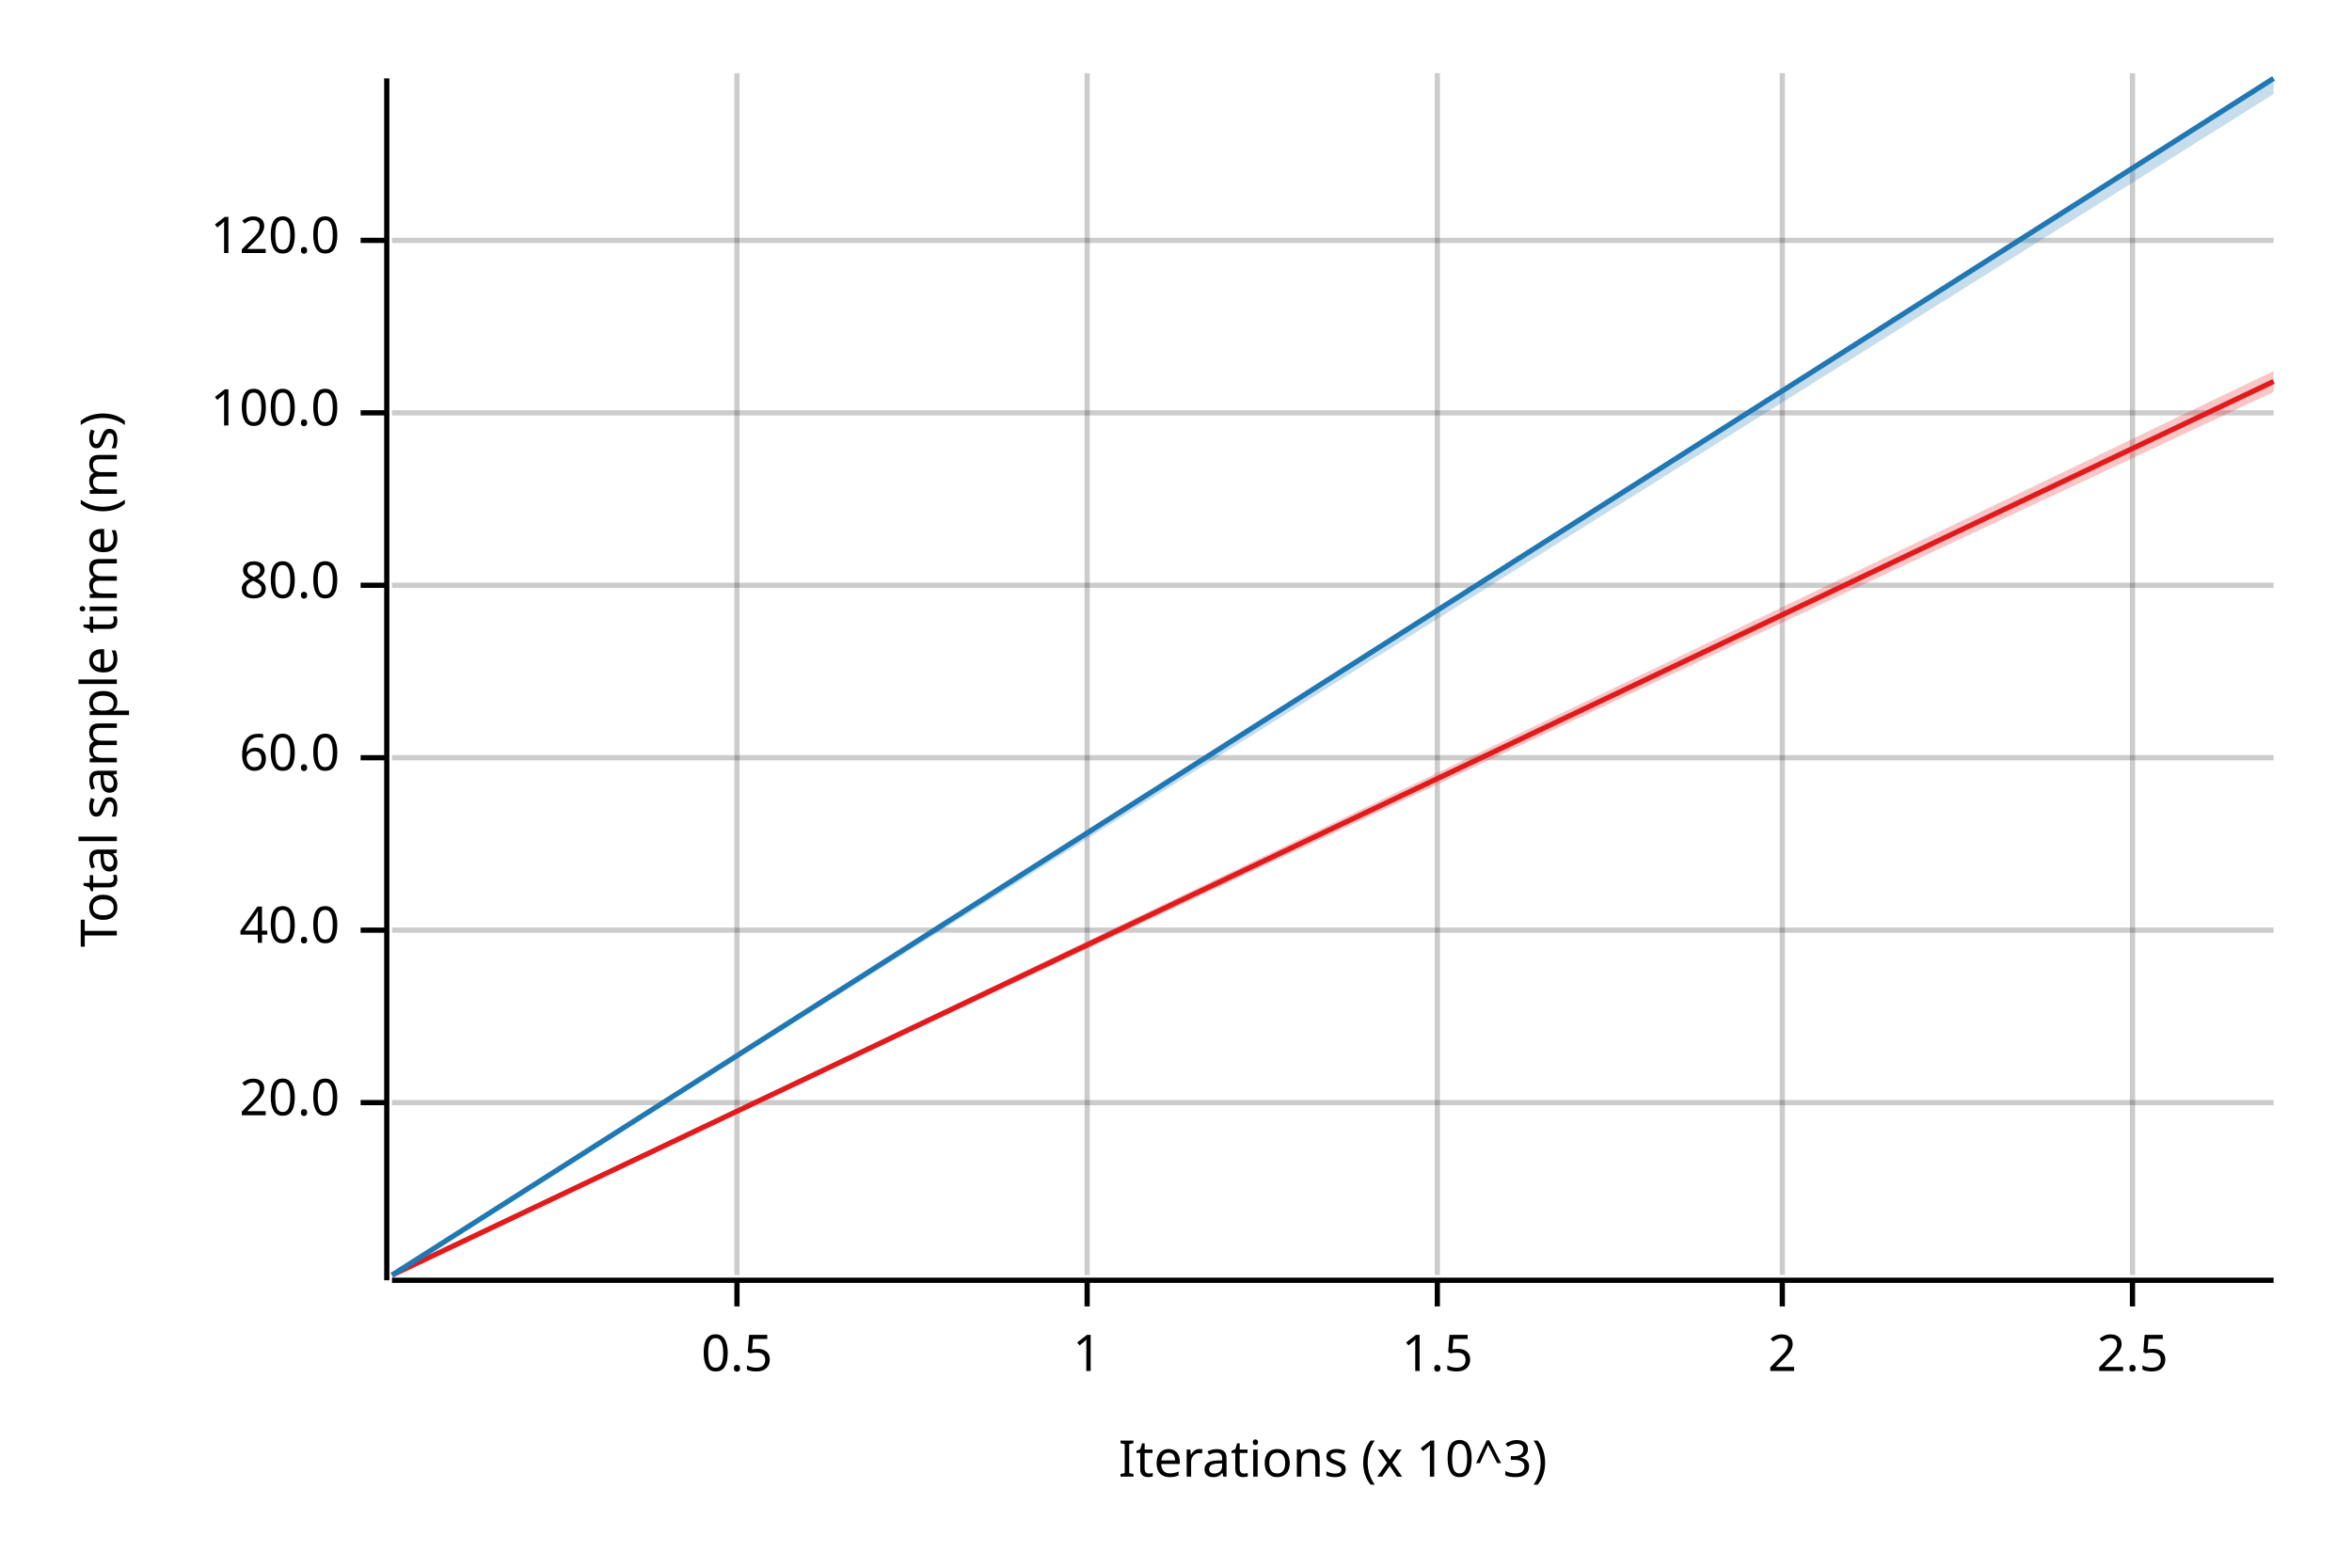
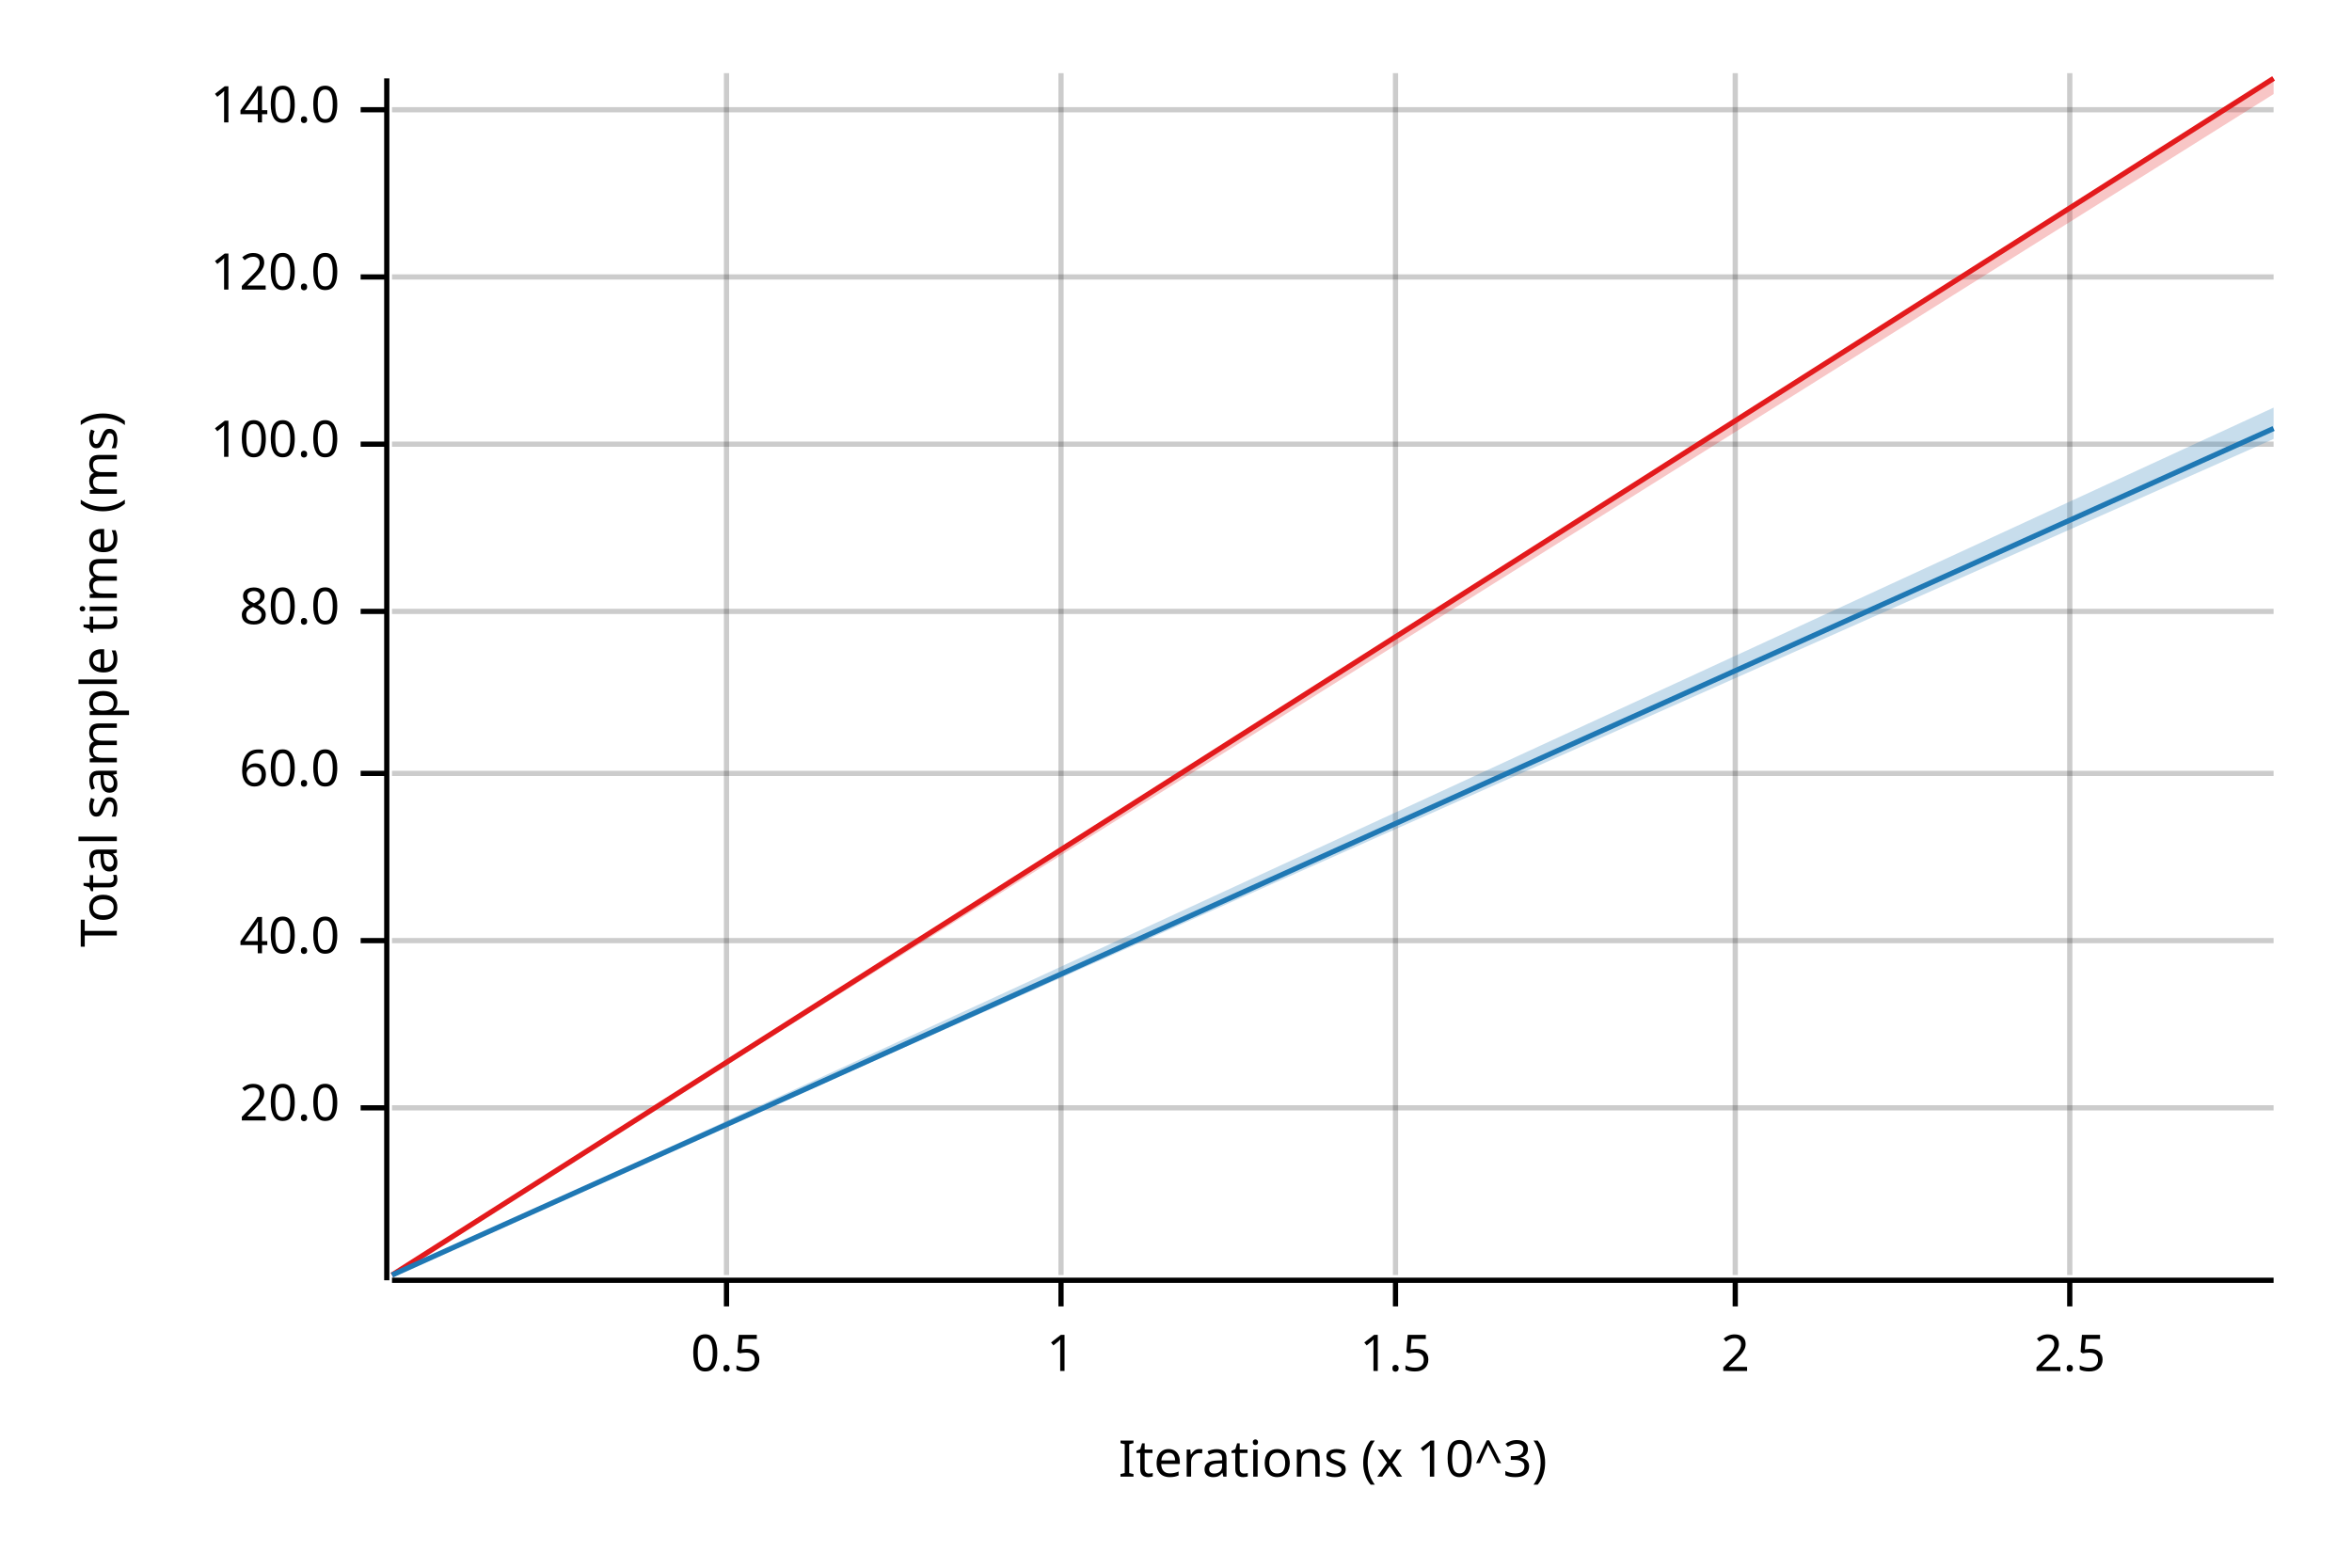
<svg xmlns="http://www.w3.org/2000/svg" width="450" height="300" viewBox="0 0 450 300">
  <text x="15" y="130" dy="0.76em" text-anchor="middle" font-family="sans-serif" font-size="9.677" opacity="1" fill="#000000" transform="rotate(270, 15, 130)">
Total sample time (ms)
</text>
  <text x="255" y="285" dy="-0.5ex" text-anchor="middle" font-family="sans-serif" font-size="9.677" opacity="1" fill="#000000">
Iterations (x 10^3)
</text>
-   <line opacity="0.2" stroke="#000000" stroke-width="1" x1="141" y1="244" x2="141" y2="14" />
-   <line opacity="0.2" stroke="#000000" stroke-width="1" x1="208" y1="244" x2="208" y2="14" />
-   <line opacity="0.2" stroke="#000000" stroke-width="1" x1="275" y1="244" x2="275" y2="14" />
-   <line opacity="0.2" stroke="#000000" stroke-width="1" x1="341" y1="244" x2="341" y2="14" />
-   <line opacity="0.2" stroke="#000000" stroke-width="1" x1="408" y1="244" x2="408" y2="14" />
-   <line opacity="0.2" stroke="#000000" stroke-width="1" x1="75" y1="211" x2="435" y2="211" />
-   <line opacity="0.2" stroke="#000000" stroke-width="1" x1="75" y1="178" x2="435" y2="178" />
-   <line opacity="0.2" stroke="#000000" stroke-width="1" x1="75" y1="145" x2="435" y2="145" />
-   <line opacity="0.2" stroke="#000000" stroke-width="1" x1="75" y1="112" x2="435" y2="112" />
-   <line opacity="0.2" stroke="#000000" stroke-width="1" x1="75" y1="79" x2="435" y2="79" />
-   <line opacity="0.2" stroke="#000000" stroke-width="1" x1="75" y1="46" x2="435" y2="46" />
+   <line opacity="0.2" stroke="#000000" stroke-width="1" x1="139" y1="244" x2="139" y2="14" />
+   <line opacity="0.2" stroke="#000000" stroke-width="1" x1="203" y1="244" x2="203" y2="14" />
+   <line opacity="0.2" stroke="#000000" stroke-width="1" x1="267" y1="244" x2="267" y2="14" />
+   <line opacity="0.2" stroke="#000000" stroke-width="1" x1="332" y1="244" x2="332" y2="14" />
+   <line opacity="0.2" stroke="#000000" stroke-width="1" x1="396" y1="244" x2="396" y2="14" />
+   <line opacity="0.2" stroke="#000000" stroke-width="1" x1="75" y1="212" x2="435" y2="212" />
+   <line opacity="0.2" stroke="#000000" stroke-width="1" x1="75" y1="180" x2="435" y2="180" />
+   <line opacity="0.2" stroke="#000000" stroke-width="1" x1="75" y1="148" x2="435" y2="148" />
+   <line opacity="0.2" stroke="#000000" stroke-width="1" x1="75" y1="117" x2="435" y2="117" />
+   <line opacity="0.2" stroke="#000000" stroke-width="1" x1="75" y1="85" x2="435" y2="85" />
+   <line opacity="0.2" stroke="#000000" stroke-width="1" x1="75" y1="53" x2="435" y2="53" />
+   <line opacity="0.2" stroke="#000000" stroke-width="1" x1="75" y1="21" x2="435" y2="21" />
  <polyline fill="none" opacity="1" stroke="#000000" stroke-width="1" points="74,15 74,245 " />
-   <text x="65" y="211" dy="0.5ex" text-anchor="end" font-family="sans-serif" font-size="9.677" opacity="1" fill="#000000">
+   <text x="65" y="212" dy="0.5ex" text-anchor="end" font-family="sans-serif" font-size="9.677" opacity="1" fill="#000000">
20.0
</text>
-   <polyline fill="none" opacity="1" stroke="#000000" stroke-width="1" points="69,211 74,211 " />
-   <text x="65" y="178" dy="0.5ex" text-anchor="end" font-family="sans-serif" font-size="9.677" opacity="1" fill="#000000">
+   <polyline fill="none" opacity="1" stroke="#000000" stroke-width="1" points="69,212 74,212 " />
+   <text x="65" y="180" dy="0.5ex" text-anchor="end" font-family="sans-serif" font-size="9.677" opacity="1" fill="#000000">
40.0
</text>
-   <polyline fill="none" opacity="1" stroke="#000000" stroke-width="1" points="69,178 74,178 " />
-   <text x="65" y="145" dy="0.5ex" text-anchor="end" font-family="sans-serif" font-size="9.677" opacity="1" fill="#000000">
+   <polyline fill="none" opacity="1" stroke="#000000" stroke-width="1" points="69,180 74,180 " />
+   <text x="65" y="148" dy="0.5ex" text-anchor="end" font-family="sans-serif" font-size="9.677" opacity="1" fill="#000000">
60.0
</text>
-   <polyline fill="none" opacity="1" stroke="#000000" stroke-width="1" points="69,145 74,145 " />
-   <text x="65" y="112" dy="0.5ex" text-anchor="end" font-family="sans-serif" font-size="9.677" opacity="1" fill="#000000">
+   <polyline fill="none" opacity="1" stroke="#000000" stroke-width="1" points="69,148 74,148 " />
+   <text x="65" y="117" dy="0.5ex" text-anchor="end" font-family="sans-serif" font-size="9.677" opacity="1" fill="#000000">
80.0
</text>
-   <polyline fill="none" opacity="1" stroke="#000000" stroke-width="1" points="69,112 74,112 " />
-   <text x="65" y="79" dy="0.5ex" text-anchor="end" font-family="sans-serif" font-size="9.677" opacity="1" fill="#000000">
+   <polyline fill="none" opacity="1" stroke="#000000" stroke-width="1" points="69,117 74,117 " />
+   <text x="65" y="85" dy="0.5ex" text-anchor="end" font-family="sans-serif" font-size="9.677" opacity="1" fill="#000000">
100.0
</text>
-   <polyline fill="none" opacity="1" stroke="#000000" stroke-width="1" points="69,79 74,79 " />
-   <text x="65" y="46" dy="0.5ex" text-anchor="end" font-family="sans-serif" font-size="9.677" opacity="1" fill="#000000">
+   <polyline fill="none" opacity="1" stroke="#000000" stroke-width="1" points="69,85 74,85 " />
+   <text x="65" y="53" dy="0.5ex" text-anchor="end" font-family="sans-serif" font-size="9.677" opacity="1" fill="#000000">
120.0
</text>
-   <polyline fill="none" opacity="1" stroke="#000000" stroke-width="1" points="69,46 74,46 " />
+   <polyline fill="none" opacity="1" stroke="#000000" stroke-width="1" points="69,53 74,53 " />
+   <text x="65" y="21" dy="0.5ex" text-anchor="end" font-family="sans-serif" font-size="9.677" opacity="1" fill="#000000">
+ 140.0
+ </text>
+   <polyline fill="none" opacity="1" stroke="#000000" stroke-width="1" points="69,21 74,21 " />
  <polyline fill="none" opacity="1" stroke="#000000" stroke-width="1" points="75,245 435,245 " />
-   <text x="141" y="255" dy="0.76em" text-anchor="middle" font-family="sans-serif" font-size="9.677" opacity="1" fill="#000000">
+   <text x="139" y="255" dy="0.76em" text-anchor="middle" font-family="sans-serif" font-size="9.677" opacity="1" fill="#000000">
0.5
</text>
-   <polyline fill="none" opacity="1" stroke="#000000" stroke-width="1" points="141,245 141,250 " />
-   <text x="208" y="255" dy="0.76em" text-anchor="middle" font-family="sans-serif" font-size="9.677" opacity="1" fill="#000000">
+   <polyline fill="none" opacity="1" stroke="#000000" stroke-width="1" points="139,245 139,250 " />
+   <text x="203" y="255" dy="0.76em" text-anchor="middle" font-family="sans-serif" font-size="9.677" opacity="1" fill="#000000">
1
</text>
-   <polyline fill="none" opacity="1" stroke="#000000" stroke-width="1" points="208,245 208,250 " />
-   <text x="275" y="255" dy="0.76em" text-anchor="middle" font-family="sans-serif" font-size="9.677" opacity="1" fill="#000000">
+   <polyline fill="none" opacity="1" stroke="#000000" stroke-width="1" points="203,245 203,250 " />
+   <text x="267" y="255" dy="0.76em" text-anchor="middle" font-family="sans-serif" font-size="9.677" opacity="1" fill="#000000">
1.5
</text>
-   <polyline fill="none" opacity="1" stroke="#000000" stroke-width="1" points="275,245 275,250 " />
-   <text x="341" y="255" dy="0.76em" text-anchor="middle" font-family="sans-serif" font-size="9.677" opacity="1" fill="#000000">
+   <polyline fill="none" opacity="1" stroke="#000000" stroke-width="1" points="267,245 267,250 " />
+   <text x="332" y="255" dy="0.76em" text-anchor="middle" font-family="sans-serif" font-size="9.677" opacity="1" fill="#000000">
2
</text>
-   <polyline fill="none" opacity="1" stroke="#000000" stroke-width="1" points="341,245 341,250 " />
-   <text x="408" y="255" dy="0.76em" text-anchor="middle" font-family="sans-serif" font-size="9.677" opacity="1" fill="#000000">
+   <polyline fill="none" opacity="1" stroke="#000000" stroke-width="1" points="332,245 332,250 " />
+   <text x="396" y="255" dy="0.76em" text-anchor="middle" font-family="sans-serif" font-size="9.677" opacity="1" fill="#000000">
2.5
</text>
-   <polyline fill="none" opacity="1" stroke="#000000" stroke-width="1" points="408,245 408,250 " />
-   <polyline fill="none" opacity="1" stroke="#E31A1C" stroke-width="1" points="75,244 435,73 " />
-   <polygon opacity="0.25" fill="#E31A1C" points="75,244 435,75 435,71 " />
-   <polyline fill="none" opacity="1" stroke="#1F78B4" stroke-width="1" points="75,244 435,15 " />
-   <polygon opacity="0.25" fill="#1F78B4" points="75,244 435,18 435,15 " />
+   <polyline fill="none" opacity="1" stroke="#000000" stroke-width="1" points="396,245 396,250 " />
+   <polyline fill="none" opacity="1" stroke="#E31A1C" stroke-width="1" points="75,244 435,15 " />
+   <polygon opacity="0.25" fill="#E31A1C" points="75,244 435,18 435,15 " />
+   <polyline fill="none" opacity="1" stroke="#1F78B4" stroke-width="1" points="75,244 435,82 " />
+   <polygon opacity="0.25" fill="#1F78B4" points="75,244 435,84 435,78 " />
</svg>
